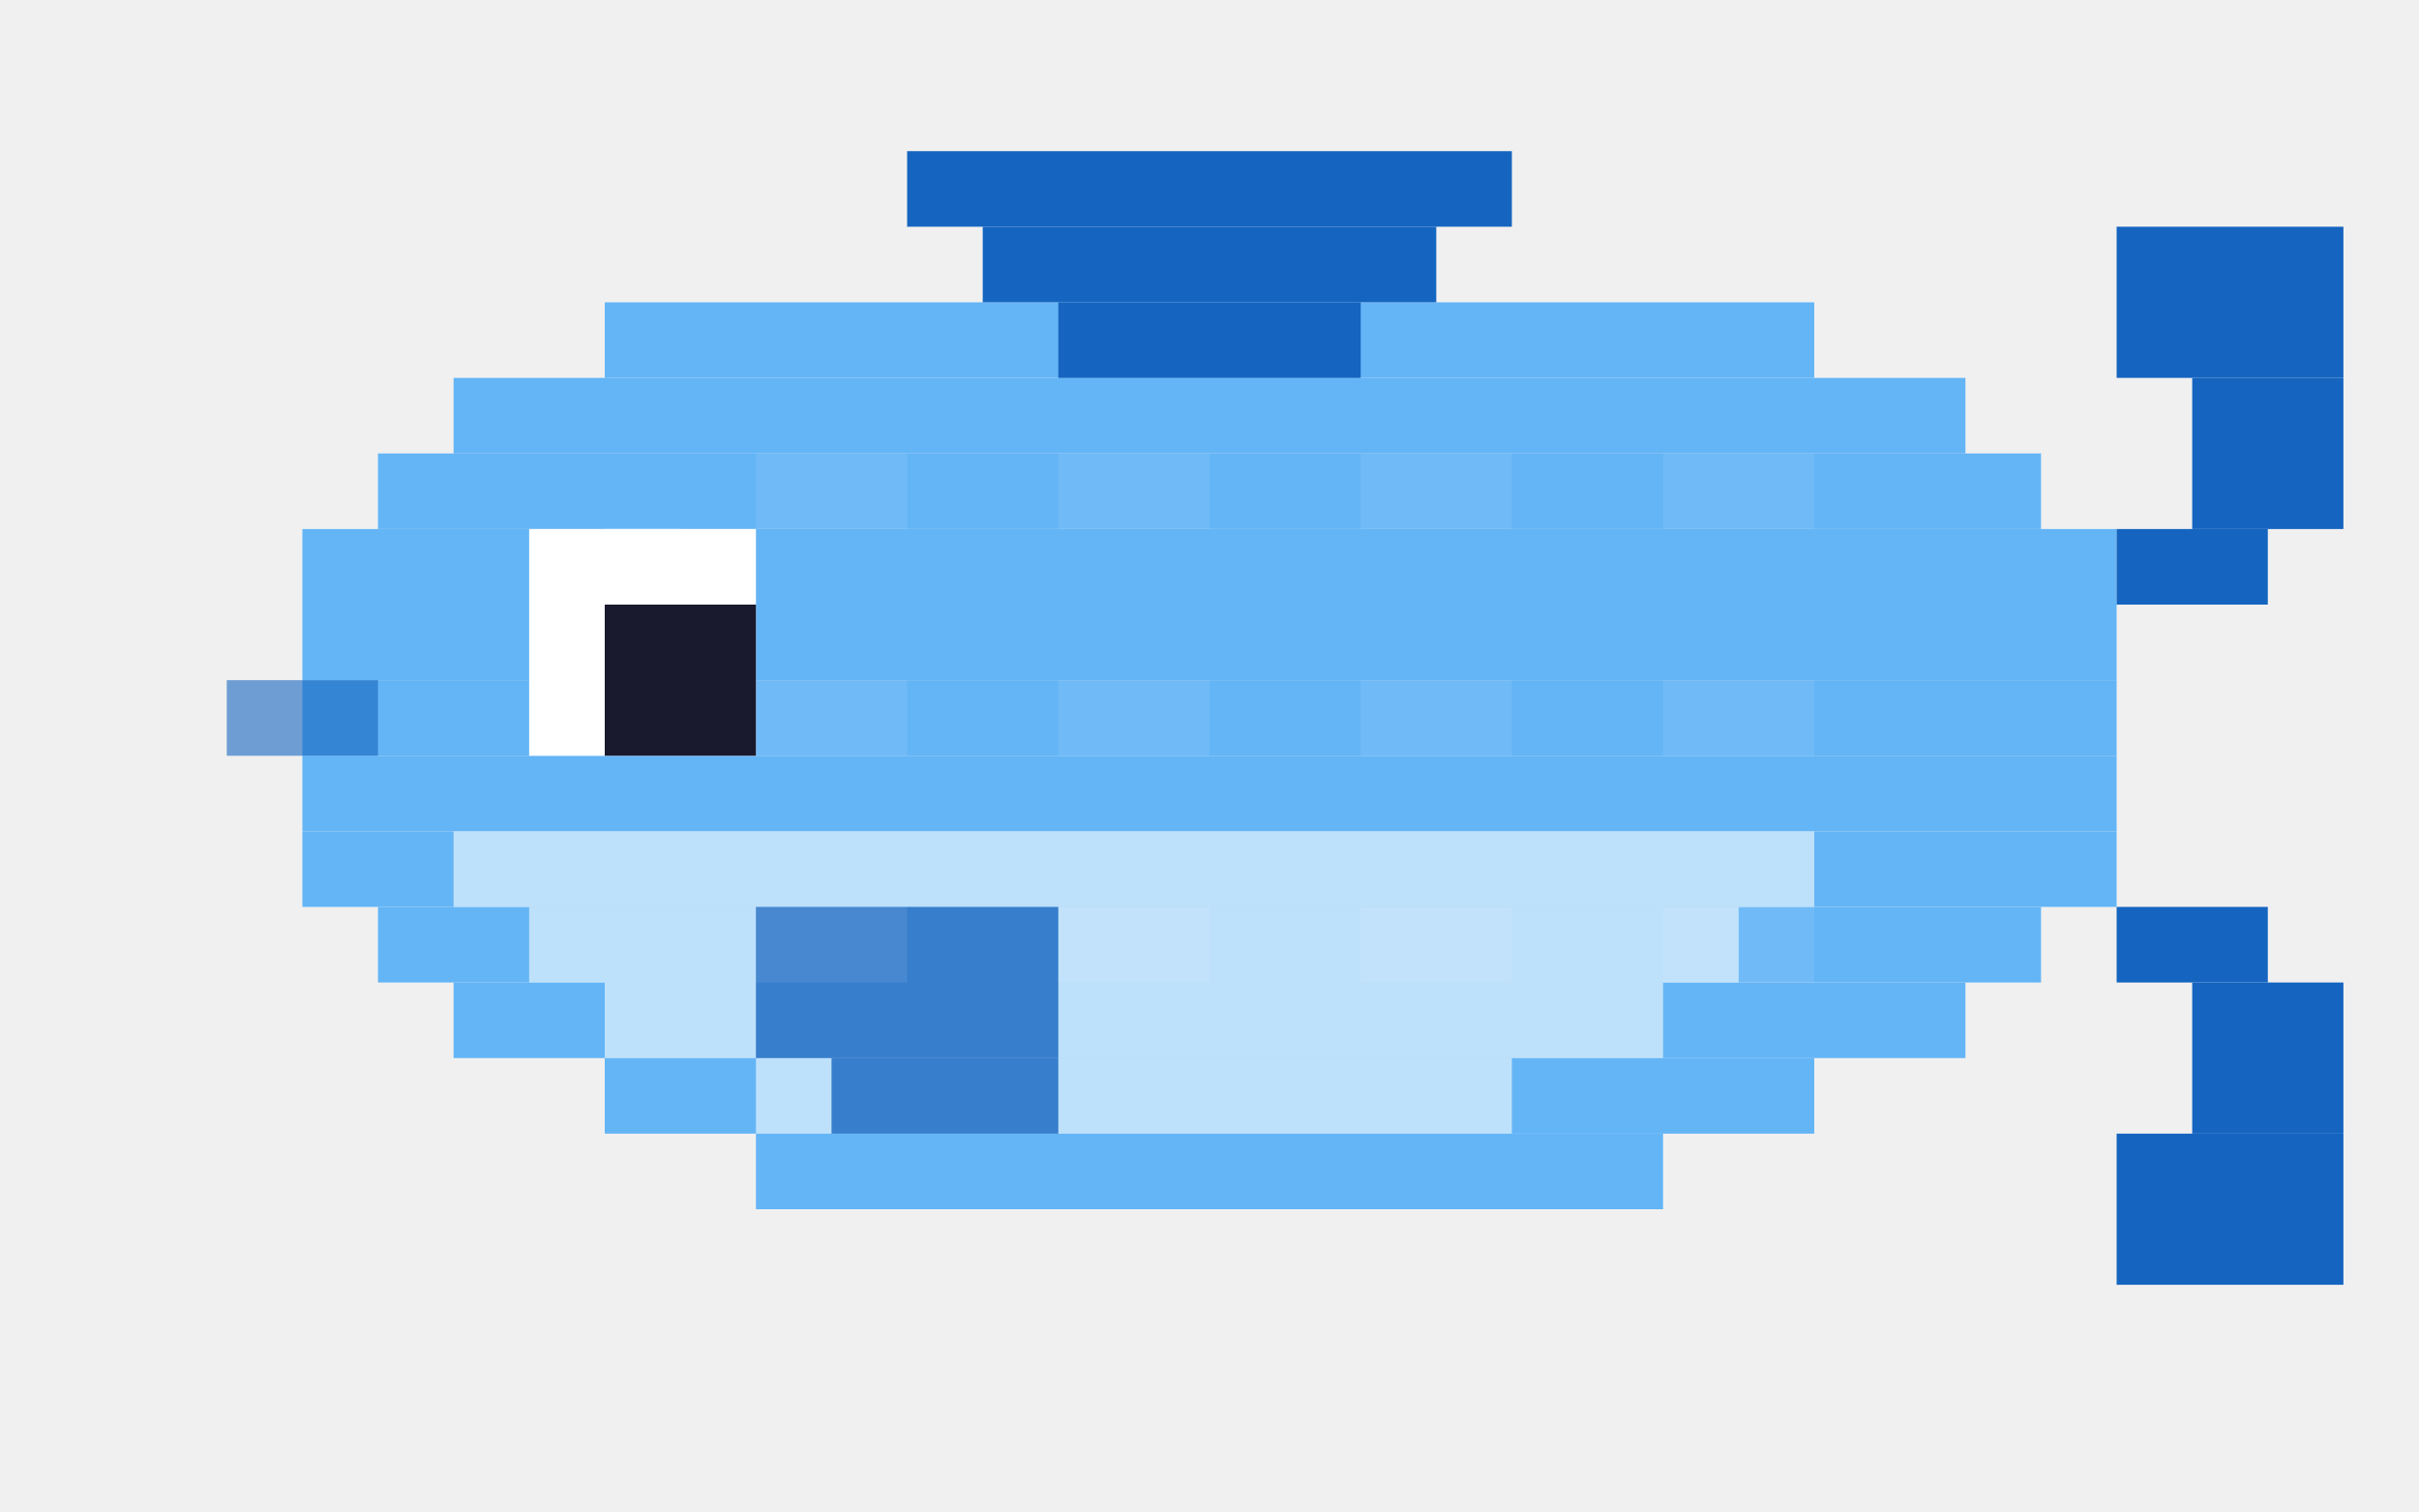
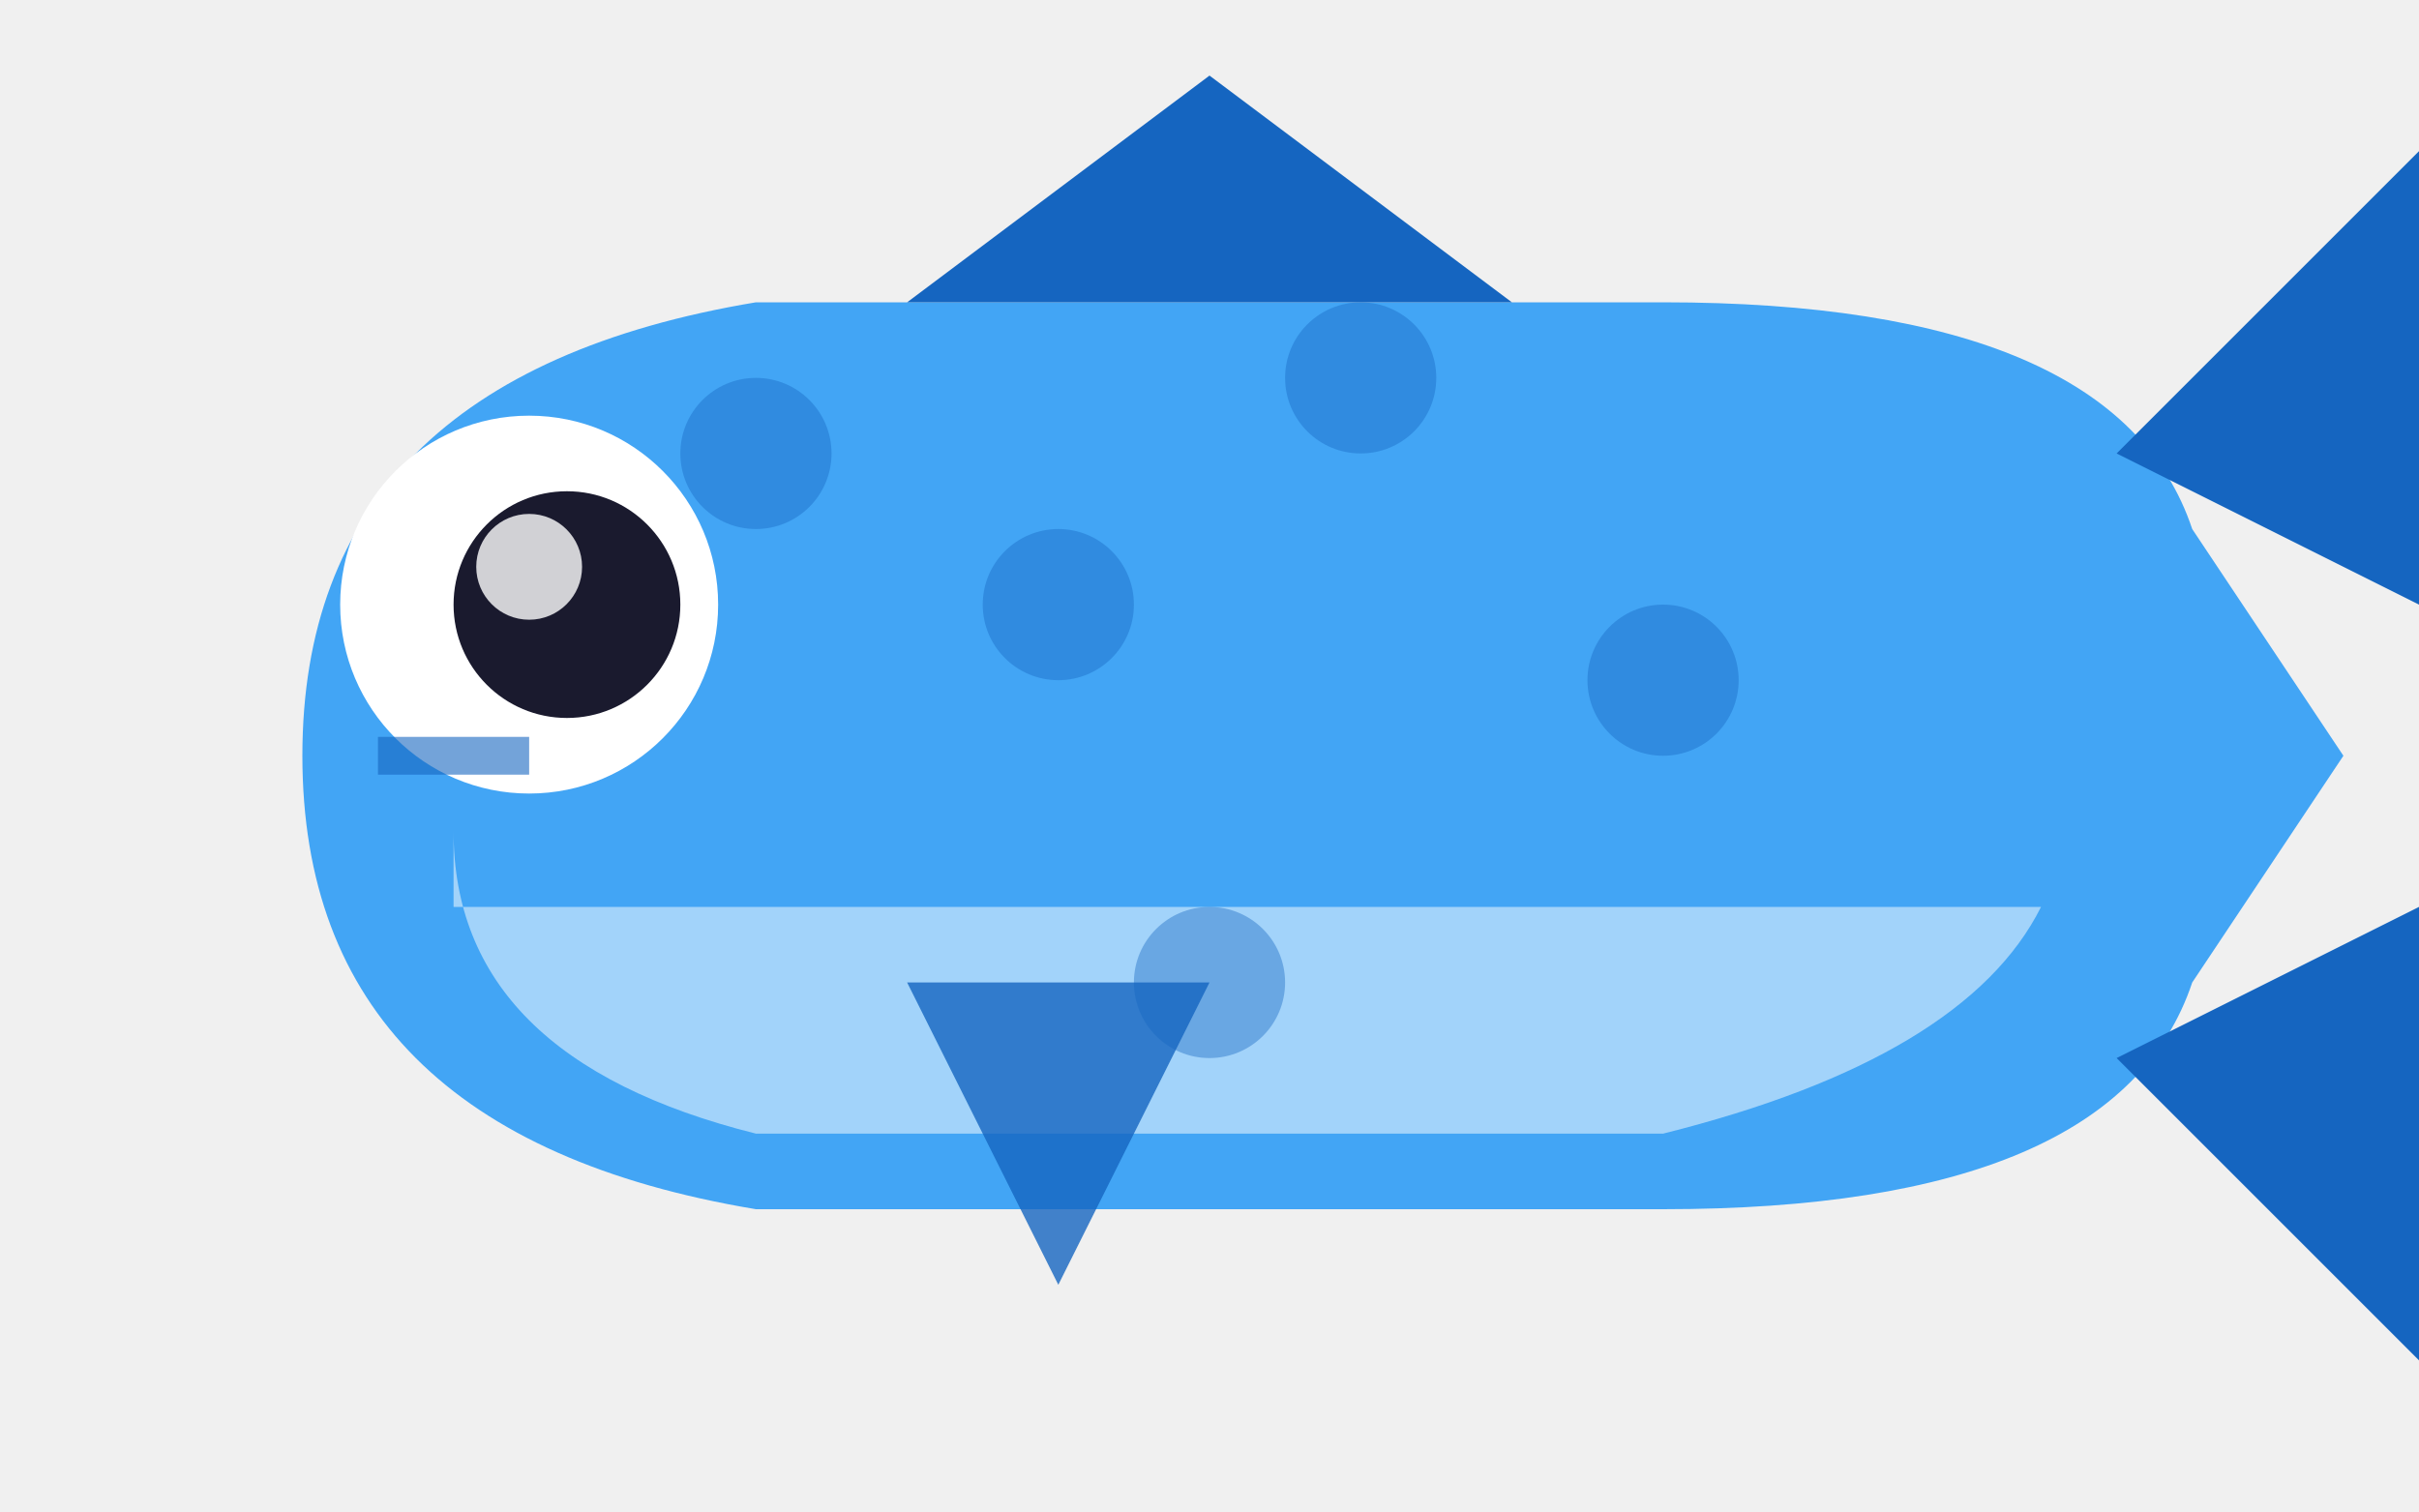
- <svg xmlns="http://www.w3.org/2000/svg" viewBox="0 0 32 20" width="64" height="40" style="image-rendering:pixelated">
-   <rect x="8" y="4" width="16" height="1" fill="#64B5F6" />
-   <rect x="6" y="5" width="20" height="1" fill="#64B5F6" />
-   <rect x="5" y="6" width="22" height="1" fill="#64B5F6" />
-   <rect x="4" y="7" width="24" height="1" fill="#64B5F6" />
-   <rect x="4" y="8" width="24" height="1" fill="#64B5F6" />
-   <rect x="4" y="9" width="24" height="1" fill="#64B5F6" />
-   <rect x="4" y="10" width="24" height="1" fill="#64B5F6" />
-   <rect x="4" y="11" width="24" height="1" fill="#64B5F6" />
-   <rect x="5" y="12" width="22" height="1" fill="#64B5F6" />
-   <rect x="6" y="13" width="20" height="1" fill="#64B5F6" />
-   <rect x="8" y="14" width="16" height="1" fill="#64B5F6" />
-   <rect x="10" y="15" width="12" height="1" fill="#64B5F6" />
-   <rect x="6" y="11" width="18" height="1" fill="#E3F2FD" opacity="0.7" />
-   <rect x="7" y="12" width="16" height="1" fill="#E3F2FD" opacity="0.7" />
-   <rect x="8" y="13" width="14" height="1" fill="#E3F2FD" opacity="0.7" />
-   <rect x="10" y="14" width="10" height="1" fill="#E3F2FD" opacity="0.7" />
-   <rect x="28" y="3" width="3" height="2" fill="#1565C0" />
-   <rect x="29" y="5" width="2" height="2" fill="#1565C0" />
-   <rect x="28" y="7" width="2" height="1" fill="#1565C0" />
-   <rect x="28" y="12" width="2" height="1" fill="#1565C0" />
-   <rect x="29" y="13" width="2" height="2" fill="#1565C0" />
-   <rect x="28" y="15" width="3" height="2" fill="#1565C0" />
-   <rect x="12" y="2" width="8" height="1" fill="#1565C0" />
-   <rect x="13" y="3" width="6" height="1" fill="#1565C0" />
-   <rect x="14" y="4" width="4" height="1" fill="#1565C0" />
-   <rect x="10" y="12" width="4" height="2" fill="#1565C0" opacity="0.8" />
-   <rect x="11" y="14" width="3" height="1" fill="#1565C0" opacity="0.8" />
-   <rect x="7" y="7" width="3" height="3" fill="white" />
-   <rect x="8" y="8" width="2" height="2" fill="#1a1a2e" />
-   <rect x="8" y="7" width="1" height="1" fill="white" opacity="0.8" />
-   <rect x="3" y="9" width="2" height="1" fill="#1565C0" opacity="0.6" />
-   <rect x="10" y="6" width="2" height="1" fill="white" opacity="0.08" />
-   <rect x="14" y="6" width="2" height="1" fill="white" opacity="0.08" />
-   <rect x="18" y="6" width="2" height="1" fill="white" opacity="0.08" />
-   <rect x="22" y="6" width="2" height="1" fill="white" opacity="0.08" />
-   <rect x="10" y="9" width="2" height="1" fill="white" opacity="0.08" />
-   <rect x="14" y="9" width="2" height="1" fill="white" opacity="0.08" />
-   <rect x="18" y="9" width="2" height="1" fill="white" opacity="0.08" />
-   <rect x="22" y="9" width="2" height="1" fill="white" opacity="0.08" />
-   <rect x="10" y="12" width="2" height="1" fill="white" opacity="0.08" />
-   <rect x="14" y="12" width="2" height="1" fill="white" opacity="0.08" />
-   <rect x="18" y="12" width="2" height="1" fill="white" opacity="0.08" />
-   <rect x="22" y="12" width="2" height="1" fill="white" opacity="0.08" />
+ <svg xmlns="http://www.w3.org/2000/svg" viewBox="0 0 32 20" width="64" height="40">
+   <path d="M4,10 Q4,5 10,4 L22,4 Q28,4 29,7 L31,10 L29,13 Q28,16 22,16 L10,16 Q4,15 4,10 Z" fill="#42A5F5" />
+   <path d="M6,11 Q6,14 10,15 L22,15 Q26,14 27,12 L6,12 Z" fill="#E3F2FD" opacity="0.6" />
+   <path d="M28,6 L32,2 L32,8 Z" fill="#1565C0" />
+   <path d="M28,14 L32,18 L32,12 Z" fill="#1565C0" />
+   <path d="M12,4 L16,1 L20,4 Z" fill="#1565C0" />
+   <path d="M12,13 L14,17 L16,13 Z" fill="#1565C0" opacity="0.8" />
+   <circle cx="7" cy="8" r="2.5" fill="white" />
+   <circle cx="7.5" cy="8" r="1.5" fill="#1a1a2e" />
+   <circle cx="7" cy="7.5" r="0.7" fill="white" opacity="0.8" />
+   <circle cx="10" cy="6" r="1" fill="#1565C0" opacity="0.4" />
+   <circle cx="14" cy="8" r="1" fill="#1565C0" opacity="0.4" />
+   <circle cx="18" cy="5" r="1" fill="#1565C0" opacity="0.4" />
+   <circle cx="22" cy="9" r="1" fill="#1565C0" opacity="0.4" />
+   <circle cx="16" cy="13" r="1" fill="#1565C0" opacity="0.4" />
+   <line x1="5" y1="10" x2="7" y2="10" stroke="#1565C0" stroke-width="0.5" opacity="0.6" />
</svg>
